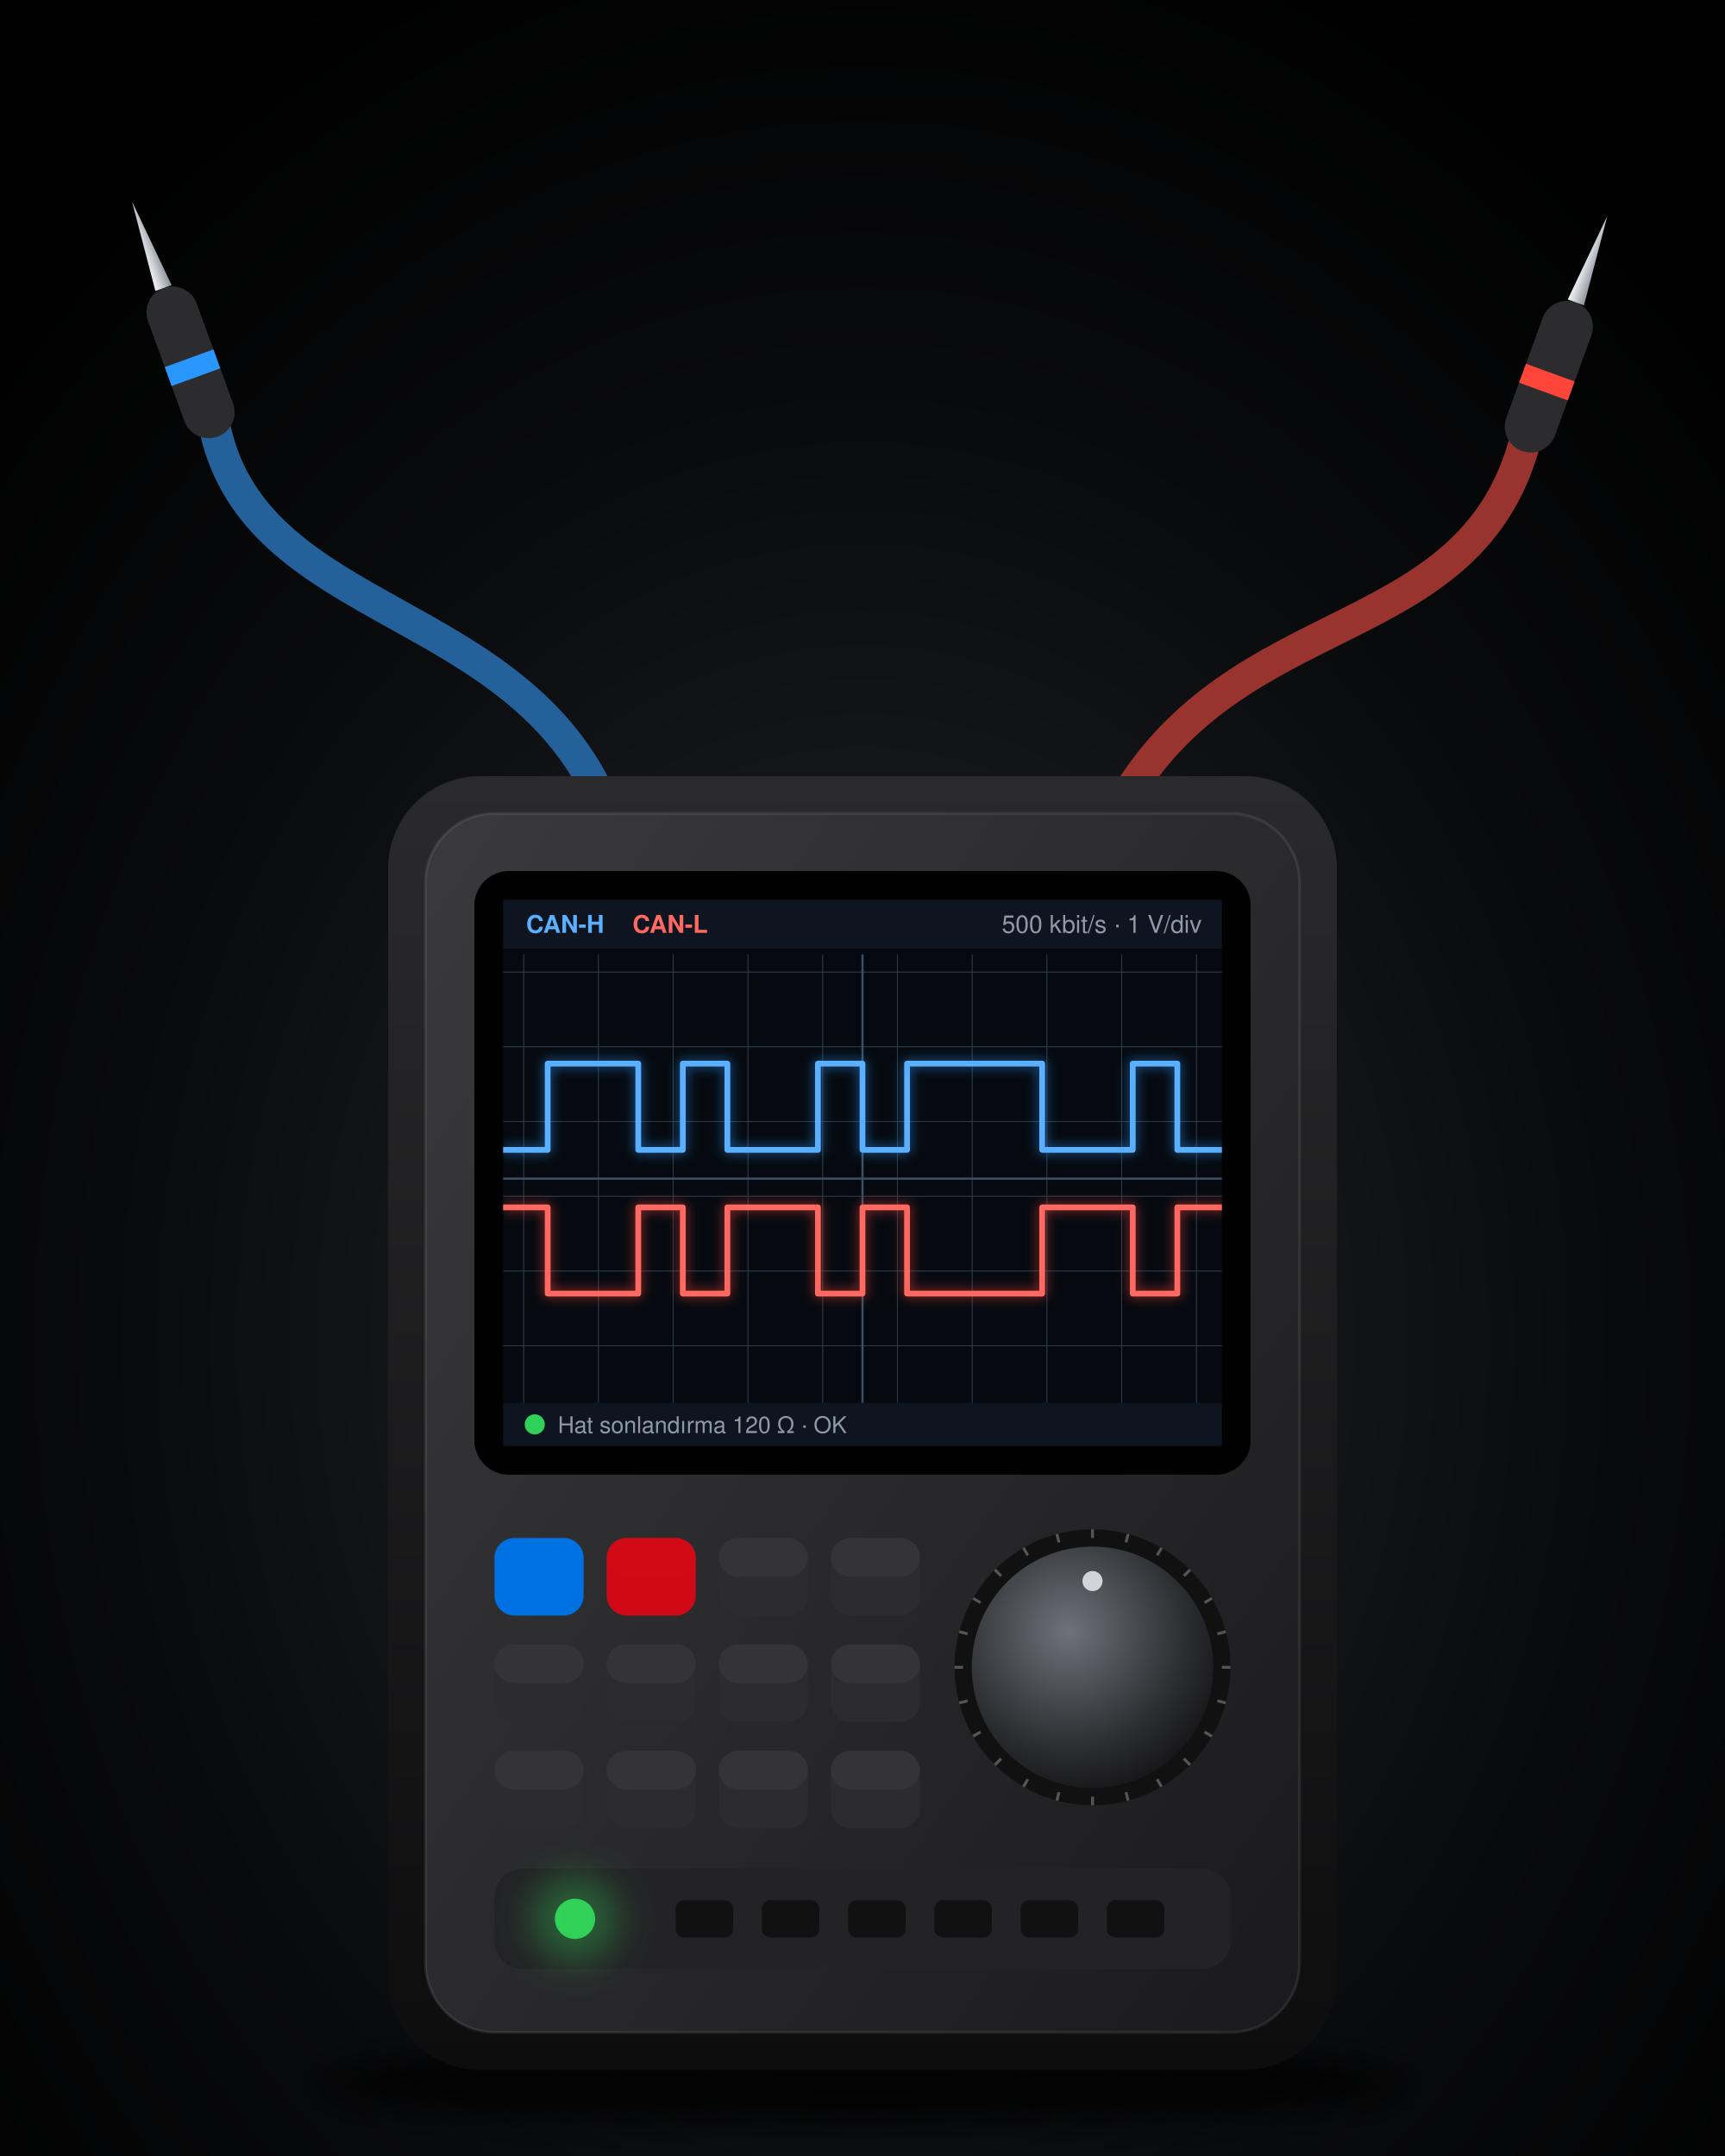
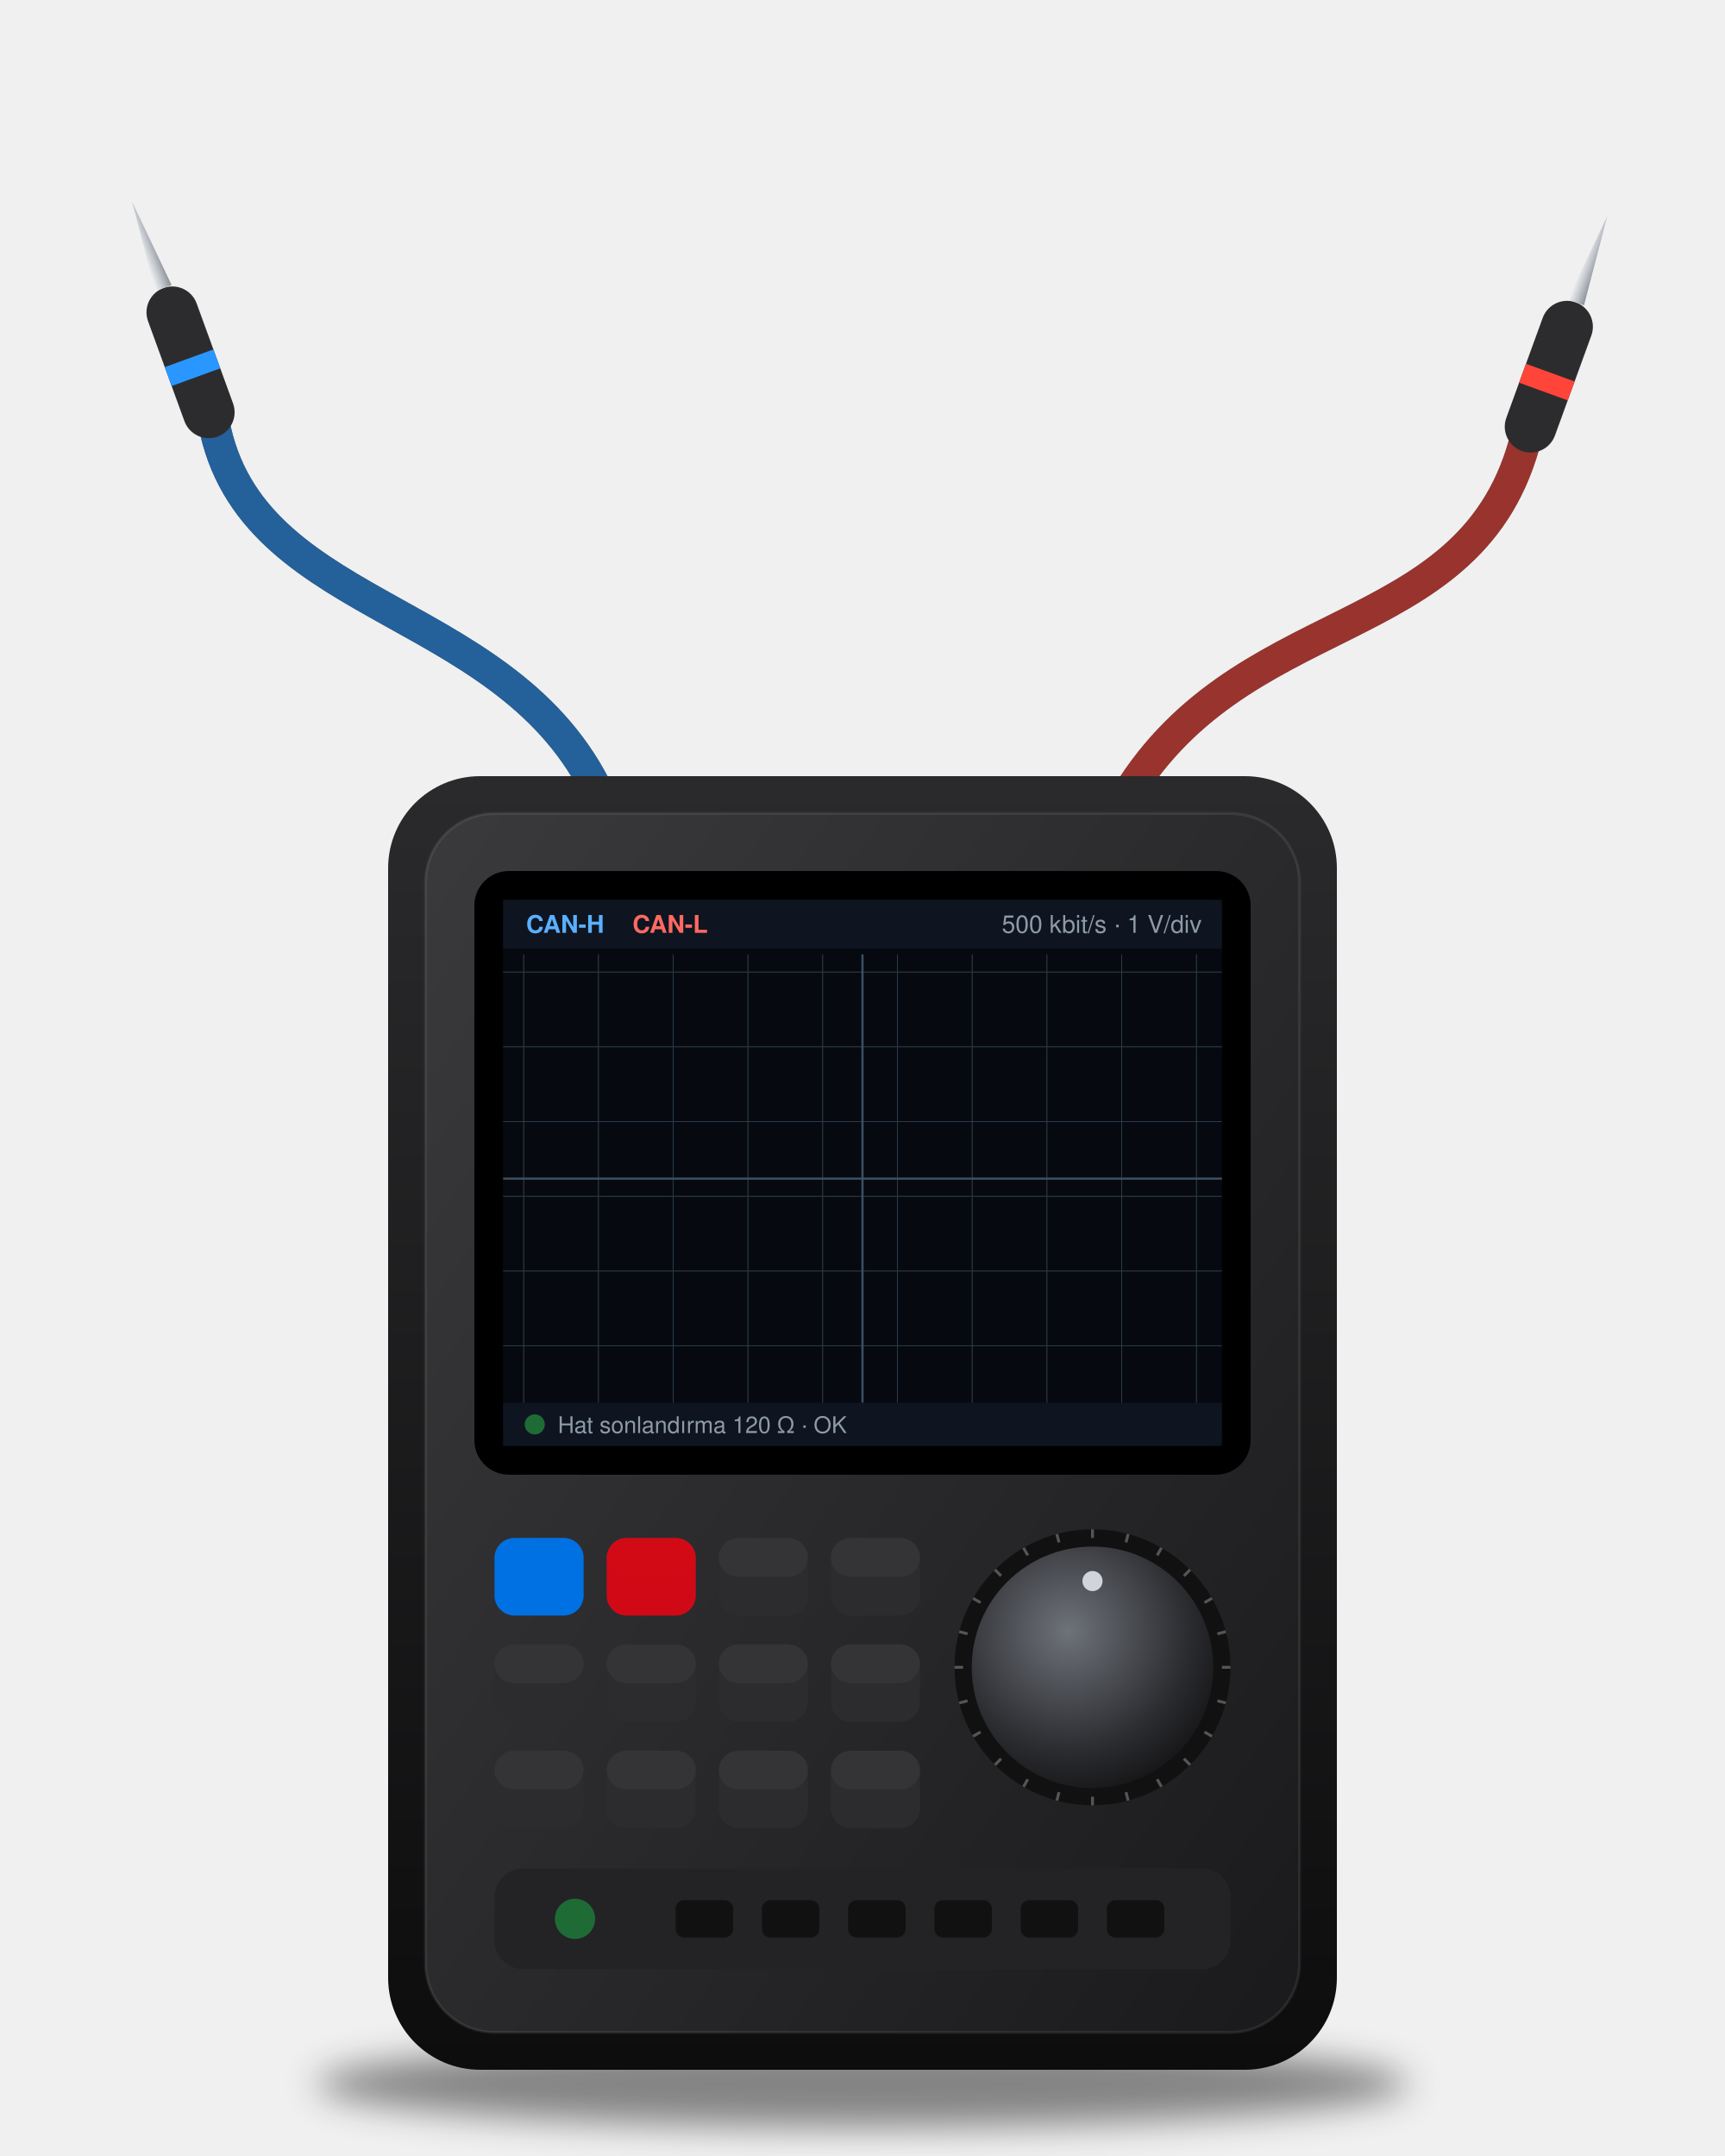
<svg xmlns="http://www.w3.org/2000/svg" viewBox="0 0 1200 1500" width="1200" height="1500">
-   <style>
- .wv{animation:wv 3.2s linear infinite}
- @keyframes wv{to{transform:translateX(-500px)}}
- .blink{animation:blink 1.8s ease-in-out infinite}
- @keyframes blink{50%{opacity:.15}}
- .cloth{animation:cloth .9s linear infinite}
- @keyframes cloth{to{transform:translateY(12px)}}
- .reed{animation:reed .45s ease-in-out infinite alternate}
- @keyframes reed{to{transform:translateY(-10px)}}
- .draw{stroke-dasharray:420;stroke-dashoffset:420;animation:draw 3.5s ease-in-out infinite}
- @keyframes draw{60%,100%{stroke-dashoffset:0}}
- .eq{transform-box:fill-box;transform-origin:50% 100%;animation:eq 1.1s ease-in-out infinite alternate}
- @keyframes eq{0%{transform:scaleY(.35)}100%{transform:scaleY(1)}}
- .lift{animation:lift 6s ease-in-out infinite}
- @keyframes lift{0%,15%,85%,100%{transform:translateY(0)}45%,55%{transform:translateY(-230px)}}
- .sweep{animation:sweep 4.5s ease-in-out infinite}
- @keyframes sweep{0%{transform:translateX(-700px)}60%,100%{transform:translateX(900px)}}
- .glow{animation:gl 4s ease-in-out infinite}
- @keyframes gl{50%{opacity:.02}}
- @media (prefers-reduced-motion:reduce){*{animation:none!important}.draw{stroke-dashoffset:0}}
- </style>
  <defs>
-     <filter id="blur30" x="-20%" y="-20%" width="140%" height="160%">
+     <clipPath id="bclip">
+       <rect x="320" y="170" width="1760" height="840" rx="20" />
+     </clipPath>
+     <linearGradient id="board" x1="0" y1="0" x2="1" y2="1">
+       <stop offset="0" stop-color="#14382f" />
+       <stop offset=".55" stop-color="#0d2720" />
+       <stop offset="1" stop-color="#081a15" />
+     </linearGradient>
+     <pattern id="hatch" width="16" height="16" patternUnits="userSpaceOnUse" patternTransform="rotate(45)">
+       <path d="M0 0V16" stroke="#1a463b" stroke-width="2" />
+     </pattern>
+     <linearGradient id="chip" x1="0" y1="0" x2="0" y2="1">
+       <stop offset="0" stop-color="#26272b" />
+       <stop offset="1" stop-color="#0c0c0e" />
+     </linearGradient>
+     <linearGradient id="die" x1="0" y1="0" x2="1" y2="1">
+       <stop offset="0" stop-color="#3a3d44" />
+       <stop offset=".5" stop-color="#1b1c20" />
+       <stop offset="1" stop-color="#2e3036" />
+     </linearGradient>
+     <linearGradient id="pin" x1="0" y1="0" x2="1" y2="0">
+       <stop offset="0" stop-color="#8d939b" />
+       <stop offset=".5" stop-color="#eef1f4" />
+       <stop offset="1" stop-color="#8d939b" />
+     </linearGradient>
+     <linearGradient id="pinh" x1="0" y1="0" x2="0" y2="1">
+       <stop offset="0" stop-color="#8d939b" />
+       <stop offset=".5" stop-color="#eef1f4" />
+       <stop offset="1" stop-color="#8d939b" />
+     </linearGradient>
+     <linearGradient id="gold" x1="0" y1="0" x2="1" y2="1">
+       <stop offset="0" stop-color="#f3dc9b" />
+       <stop offset=".5" stop-color="#c9a24f" />
+       <stop offset="1" stop-color="#8f6e2c" />
+     </linearGradient>
+     <radialGradient id="alu" cx="40%" cy="35%" r="70%">
+       <stop offset="0" stop-color="#f4f6f8" />
+       <stop offset=".6" stop-color="#b9bec5" />
+       <stop offset="1" stop-color="#6c7178" />
+     </radialGradient>
+     <linearGradient id="ind" x1="0" y1="0" x2="1" y2="1">
+       <stop offset="0" stop-color="#4a4d53" />
+       <stop offset="1" stop-color="#1d1e21" />
+     </linearGradient>
+     <linearGradient id="sheen" x1="0" y1="0" x2="1" y2="1">
+       <stop offset="0" stop-color="#fff" stop-opacity=".09" />
+       <stop offset=".35" stop-color="#fff" stop-opacity="0" />
+       <stop offset="1" stop-color="#2997FF" stop-opacity=".06" />
+     </linearGradient>
+     <filter id="shadow" x="-10%" y="-10%" width="120%" height="140%">
      <feGaussianBlur stdDeviation="30" />
+     </filter>
+     <filter id="soft" x="-30%" y="-30%" width="160%" height="160%">
+       <feGaussianBlur stdDeviation="6" />
    </filter>
    <filter id="blur12" x="-50%" y="-50%" width="200%" height="200%">
      <feGaussianBlur stdDeviation="12" />
    </filter>
-     <filter id="blur4" x="-50%" y="-50%" width="200%" height="200%">
-       <feGaussianBlur stdDeviation="4" />
-     </filter>
-     <linearGradient id="steelV" x1="0" y1="0" x2="1" y2="0">
-       <stop offset="0" stop-color="#8e949b" />
-       <stop offset=".4" stop-color="#f2f4f6" />
-       <stop offset=".75" stop-color="#b4b9c0" />
-       <stop offset="1" stop-color="#6b7077" />
+     <filter id="blur30" x="-20%" y="-20%" width="140%" height="180%">
+       <feGaussianBlur stdDeviation="30" />
+     </filter>
+     <radialGradient id="glowB" r="50%">
+       <stop offset="0" stop-color="#2997FF" stop-opacity=".9" />
+       <stop offset="1" stop-color="#2997FF" stop-opacity="0" />
+     </radialGradient>
+     <radialGradient id="glowG" r="50%">
+       <stop offset="0" stop-color="#30D158" stop-opacity=".9" />
+       <stop offset="1" stop-color="#30D158" stop-opacity="0" />
+     </radialGradient>
+     <radialGradient id="glowO" r="50%">
+       <stop offset="0" stop-color="#FF9F0A" stop-opacity=".9" />
+       <stop offset="1" stop-color="#FF9F0A" stop-opacity="0" />
+     </radialGradient>
+     <radialGradient id="hot" r="50%">
+       <stop offset="0" stop-color="#fff3d6" />
+       <stop offset=".25" stop-color="#ffb347" stop-opacity=".9" />
+       <stop offset="1" stop-color="#ff6a00" stop-opacity="0" />
+     </radialGradient>
+     <radialGradient id="smoke" r="50%">
+       <stop offset="0" stop-color="#fff" stop-opacity=".22" />
+       <stop offset="1" stop-color="#fff" stop-opacity="0" />
+     </radialGradient>
+     <radialGradient id="vig" cx="55%" cy="60%" r="75%">
+       <stop offset=".55" stop-color="#000" stop-opacity="0" />
+       <stop offset="1" stop-color="#000" stop-opacity=".75" />
+     </radialGradient>
+     <linearGradient id="handle" x1="0" y1="0" x2="0" y2="1">
+       <stop offset="0" stop-color="#3a3a3d" />
+       <stop offset=".45" stop-color="#1c1c1e" />
+       <stop offset="1" stop-color="#050505" />
+     </linearGradient>
+     <linearGradient id="steel" x1="0" y1="0" x2="0" y2="1">
+       <stop offset="0" stop-color="#6d7279" />
+       <stop offset=".35" stop-color="#f2f4f6" />
+       <stop offset=".7" stop-color="#9aa0a7" />
+       <stop offset="1" stop-color="#4b4f55" />
+     </linearGradient>
+     <linearGradient id="tipg" x1="0" y1="0" x2="0" y2="1">
+       <stop offset="0" stop-color="#5a4a3a" />
+       <stop offset=".4" stop-color="#d9c3a5" />
+       <stop offset="1" stop-color="#3b3027" />
    </linearGradient>
    <linearGradient id="steelH" x1="0" y1="0" x2="0" y2="1">
      <stop offset="0" stop-color="#f4f5f7" />
      <stop offset=".5" stop-color="#c3c7cd" />
      <stop offset="1" stop-color="#8b9097" />
    </linearGradient>
-     <radialGradient id="dbg" cx="50%" cy="62%" r="70%">
-       <stop offset="0" stop-color="#23262c" />
-       <stop offset=".6" stop-color="#0a0b0d" />
-       <stop offset="1" stop-color="#000" />
-     </radialGradient>
+     <linearGradient id="inside" x1="0" y1="0" x2="0" y2="1">
+       <stop offset="0" stop-color="#1c1c1e" />
+       <stop offset="1" stop-color="#3a3a3c" />
+     </linearGradient>
+     <linearGradient id="frame" x1="0" y1="0" x2="1" y2="0">
+       <stop offset="0" stop-color="#d7dadf" />
+       <stop offset=".5" stop-color="#ffffff" />
+       <stop offset="1" stop-color="#b9bdc4" />
+     </linearGradient>
+     <linearGradient id="fabric" x1="0" y1="0" x2="0" y2="1">
+       <stop offset="0" stop-color="#2c5fb3" />
+       <stop offset="1" stop-color="#173a78" />
+     </linearGradient>
+     <pattern id="weave" width="12" height="12" patternUnits="userSpaceOnUse">
+       <rect width="12" height="12" fill="url(#fabric)" />
+       <rect width="6" height="6" fill="#fff" opacity=".10" />
+       <rect x="6" y="6" width="6" height="6" fill="#fff" opacity=".10" />
+       <rect x="6" width="6" height="6" fill="#000" opacity=".06" />
+     </pattern>
+     <linearGradient id="fade" x1="0" y1="0" x2="0" y2="1">
+       <stop offset="0" stop-color="#fff" stop-opacity="0" />
+       <stop offset="1" stop-color="#fff" stop-opacity=".25" />
+     </linearGradient>
+     <linearGradient id="scr" x1="0" y1="0" x2="1" y2="1">
+       <stop offset="0" stop-color="#0b1220" />
+       <stop offset="1" stop-color="#121a2c" />
+     </linearGradient>
    <linearGradient id="body" x1="0" y1="0" x2="1" y2="1">
      <stop offset="0" stop-color="#3a3a3d" />
      <stop offset="1" stop-color="#1a1a1c" />
    </linearGradient>
    <linearGradient id="bump" x1="0" y1="0" x2="0" y2="1">
      <stop offset="0" stop-color="#2a2a2c" />
      <stop offset="1" stop-color="#0d0d0e" />
    </linearGradient>
    <radialGradient id="knob" cx="40%" cy="35%" r="70%">
      <stop offset="0" stop-color="#6e7279" />
      <stop offset=".7" stop-color="#2c2d31" />
      <stop offset="1" stop-color="#151517" />
    </radialGradient>
-     <linearGradient id="cable" x1="0" y1="0" x2="1" y2="0">
-       <stop offset="0" stop-color="#1c1c1e" />
-       <stop offset="1" stop-color="#3a3a3c" />
-     </linearGradient>
    <pattern id="grid" width="52" height="52" patternUnits="userSpaceOnUse">
      <path d="M52 0H0V52" fill="none" stroke="#2c3a4a" stroke-width="1.2" />
    </pattern>
+     <linearGradient id="red" x1="0" y1="0" x2="0" y2="1">
+       <stop offset="0" stop-color="#ff3b3b" />
+       <stop offset=".55" stop-color="#e30613" />
+       <stop offset="1" stop-color="#a1040e" />
+     </linearGradient>
+     <linearGradient id="gph" x1="0" y1="0" x2="0" y2="1">
+       <stop offset="0" stop-color="#4a4a4e" />
+       <stop offset="1" stop-color="#1c1c1e" />
+     </linearGradient>
+     <radialGradient id="tire" r="50%">
+       <stop offset=".55" stop-color="#2a2a2c" />
+       <stop offset=".9" stop-color="#111" />
+       <stop offset="1" stop-color="#000" />
+     </radialGradient>
+     <radialGradient id="hub" cx="40%" cy="35%" r="70%">
+       <stop offset="0" stop-color="#f2f4f6" />
+       <stop offset="1" stop-color="#7d828a" />
+     </radialGradient>
+     <linearGradient id="top" x1="0" y1="0" x2="1" y2="1">
+       <stop offset="0" stop-color="#f2f4f7" />
+       <stop offset=".5" stop-color="#c7ccd3" />
+       <stop offset="1" stop-color="#9aa0a8" />
+     </linearGradient>
+     <linearGradient id="left" x1="0" y1="0" x2="0" y2="1">
+       <stop offset="0" stop-color="#9aa0a8" />
+       <stop offset="1" stop-color="#5b6068" />
+     </linearGradient>
+     <linearGradient id="right" x1="0" y1="0" x2="0" y2="1">
+       <stop offset="0" stop-color="#7a8088" />
+       <stop offset="1" stop-color="#3f434a" />
+     </linearGradient>
+     <linearGradient id="conn" x1="0" y1="0" x2="0" y2="1">
+       <stop offset="0" stop-color="#2c2c2e" />
+       <stop offset="1" stop-color="#0b0b0c" />
+     </linearGradient>
+     <linearGradient id="sw" x1="0" y1="0" x2="1" y2="0">
+       <stop offset="0" stop-color="#fff" stop-opacity="0" />
+       <stop offset=".5" stop-color="#fff" stop-opacity=".6" />
+       <stop offset="1" stop-color="#fff" stop-opacity="0" />
+     </linearGradient>
  </defs>
-   <rect width="1200" height="1500" fill="url(#dbg)" />
-   <ellipse cx="600" cy="1450" rx="380" ry="30" fill="#000" opacity=".8" filter="url(#blur12)" />
+   <ellipse cx="600" cy="1450" rx="380" ry="30" fill="#000" opacity=".45" filter="url(#blur12)" />
  <path d="M420 560 C 360 420, 180 430, 150 300" stroke="#1d1d1f" stroke-width="22" fill="none" stroke-linecap="round" />
  <path d="M420 560 C 360 420, 180 430, 150 300" stroke="#2997FF" stroke-width="22" fill="none" stroke-linecap="round" opacity=".55" />
  <path d="M780 560 C 860 420, 1020 450, 1060 310" stroke="#1d1d1f" stroke-width="22" fill="none" stroke-linecap="round" />
  <path d="M780 560 C 860 420, 1020 450, 1060 310" stroke="#FF453A" stroke-width="22" fill="none" stroke-linecap="round" opacity=".55" />
  <g transform="translate(150,300) rotate(-110)">
    <rect x="-4" y="-18" width="110" height="36" rx="18" fill="#2c2c2e" />
    <rect x="40" y="-18" width="14" height="36" fill="#2997FF" />
    <path d="M106 -6 L170 0 L106 6 Z" fill="url(#steelH)" />
  </g>
  <g transform="translate(1060,310) rotate(-70)">
    <rect x="-4" y="-18" width="110" height="36" rx="18" fill="#2c2c2e" />
    <rect x="40" y="-18" width="14" height="36" fill="#FF453A" />
    <path d="M106 -6 L170 0 L106 6 Z" fill="url(#steelH)" />
  </g>
  <rect x="270" y="540" width="660" height="900" rx="64" fill="url(#bump)" />
  <rect x="296" y="566" width="608" height="848" rx="48" fill="url(#body)" />
  <rect x="296" y="566" width="608" height="848" rx="48" fill="none" stroke="#fff" stroke-opacity=".08" stroke-width="2" />
  <rect x="330" y="606" width="540" height="420" rx="24" fill="#000" />
  <rect x="350" y="626" width="500" height="380" rx="12" fill="#060a10" />
  <rect x="350" y="664" width="500" height="312" fill="url(#grid)" />
  <line x1="350" y1="820" x2="850" y2="820" stroke="#3d4f63" stroke-width="1.5" />
  <line x1="600" y1="664" x2="600" y2="976" stroke="#3d4f63" stroke-width="1.5" />
-   <clipPath id="sc">
-     <rect x="350" y="664" width="500" height="312" />
-   </clipPath>
-   <g clip-path="url(#sc)">
-     <g class="wv">
-       <g filter="url(#blur4)" opacity=".7">
-         <polyline points="350,800 381,800 381,740 412,740 412,740 444,740 444,800 475,800 475,740 506,740 506,800 538,800 538,800 569,800 569,740 600,740 600,800 631,800 631,740 662,740 662,740 694,740 694,740 725,740 725,800 756,800 756,800 788,800 788,740 819,740 819,800 850,800" fill="none" stroke="#2997FF" stroke-width="4" stroke-linejoin="round" />
-         <polyline points="350,840 381,840 381,900 412,900 412,900 444,900 444,840 475,840 475,900 506,900 506,840 538,840 538,840 569,840 569,900 600,900 600,840 631,840 631,900 662,900 662,900 694,900 694,900 725,900 725,840 756,840 756,840 788,840 788,900 819,900 819,840 850,840" fill="none" stroke="#FF453A" stroke-width="4" stroke-linejoin="round" />
-       </g>
-       <polyline points="350,800 381,800 381,740 412,740 412,740 444,740 444,800 475,800 475,740 506,740 506,800 538,800 538,800 569,800 569,740 600,740 600,800 631,800 631,740 662,740 662,740 694,740 694,740 725,740 725,800 756,800 756,800 788,800 788,740 819,740 819,800 850,800" fill="none" stroke="#5AB0FF" stroke-width="4" stroke-linejoin="round" />
-       <polyline points="350,840 381,840 381,900 412,900 412,900 444,900 444,840 475,840 475,900 506,900 506,840 538,840 538,840 569,840 569,900 600,900 600,840 631,840 631,900 662,900 662,900 694,900 694,900 725,900 725,840 756,840 756,840 788,840 788,900 819,900 819,840 850,840" fill="none" stroke="#FF6961" stroke-width="4" stroke-linejoin="round" />
-       <g transform="translate(500,0)">
-         <g filter="url(#blur4)" opacity=".7">
-           <polyline points="350,800 381,800 381,740 412,740 412,740 444,740 444,800 475,800 475,740 506,740 506,800 538,800 538,800 569,800 569,740 600,740 600,800 631,800 631,740 662,740 662,740 694,740 694,740 725,740 725,800 756,800 756,800 788,800 788,740 819,740 819,800 850,800" fill="none" stroke="#2997FF" stroke-width="4" stroke-linejoin="round" />
-           <polyline points="350,840 381,840 381,900 412,900 412,900 444,900 444,840 475,840 475,900 506,900 506,840 538,840 538,840 569,840 569,900 600,900 600,840 631,840 631,900 662,900 662,900 694,900 694,900 725,900 725,840 756,840 756,840 788,840 788,900 819,900 819,840 850,840" fill="none" stroke="#FF453A" stroke-width="4" stroke-linejoin="round" />
-         </g>
-         <polyline points="350,800 381,800 381,740 412,740 412,740 444,740 444,800 475,800 475,740 506,740 506,800 538,800 538,800 569,800 569,740 600,740 600,800 631,800 631,740 662,740 662,740 694,740 694,740 725,740 725,800 756,800 756,800 788,800 788,740 819,740 819,800 850,800" fill="none" stroke="#5AB0FF" stroke-width="4" stroke-linejoin="round" />
-         <polyline points="350,840 381,840 381,900 412,900 412,900 444,900 444,840 475,840 475,900 506,900 506,840 538,840 538,840 569,840 569,900 600,900 600,840 631,840 631,900 662,900 662,900 694,900 694,900 725,900 725,840 756,840 756,840 788,840 788,900 819,900 819,840 850,840" fill="none" stroke="#FF6961" stroke-width="4" stroke-linejoin="round" />
-       </g>
-     </g>
-   </g>
  <rect x="350" y="626" width="500" height="34" fill="#0e1520" />
  <text x="366" y="649" font-family="Helvetica,Arial,sans-serif" font-size="17" fill="#5AB0FF" font-weight="600">CAN-H</text>
  <text x="440" y="649" font-family="Helvetica,Arial,sans-serif" font-size="17" fill="#FF6961" font-weight="600">CAN-L</text>
  <text x="836" y="649" text-anchor="end" font-family="Helvetica,Arial,sans-serif" font-size="17" fill="#8e9aa8">500 kbit/s · 1 V/div</text>
  <rect x="350" y="976" width="500" height="30" fill="#0e1520" />
-   <circle class="blink" cx="372" cy="991" r="7" fill="#30D158" />
+   <circle cx="372" cy="991" r="7" fill="#1f6b36" />
  <text x="388" y="997" font-family="Helvetica,Arial,sans-serif" font-size="16" fill="#8e9aa8">Hat sonlandırma 120 Ω · OK</text>
  <rect x="344" y="1070" width="62" height="54" rx="14" fill="#2c2c2e" />
  <rect x="344" y="1070" width="62" height="27" rx="14" fill="#fff" opacity=".04" />
  <rect x="422" y="1070" width="62" height="54" rx="14" fill="#2c2c2e" />
  <rect x="422" y="1070" width="62" height="27" rx="14" fill="#fff" opacity=".04" />
  <rect x="500" y="1070" width="62" height="54" rx="14" fill="#2c2c2e" />
  <rect x="500" y="1070" width="62" height="27" rx="14" fill="#fff" opacity=".04" />
  <rect x="578" y="1070" width="62" height="54" rx="14" fill="#2c2c2e" />
  <rect x="578" y="1070" width="62" height="27" rx="14" fill="#fff" opacity=".04" />
  <rect x="344" y="1144" width="62" height="54" rx="14" fill="#2c2c2e" />
  <rect x="344" y="1144" width="62" height="27" rx="14" fill="#fff" opacity=".04" />
  <rect x="422" y="1144" width="62" height="54" rx="14" fill="#2c2c2e" />
  <rect x="422" y="1144" width="62" height="27" rx="14" fill="#fff" opacity=".04" />
  <rect x="500" y="1144" width="62" height="54" rx="14" fill="#2c2c2e" />
  <rect x="500" y="1144" width="62" height="27" rx="14" fill="#fff" opacity=".04" />
  <rect x="578" y="1144" width="62" height="54" rx="14" fill="#2c2c2e" />
  <rect x="578" y="1144" width="62" height="27" rx="14" fill="#fff" opacity=".04" />
  <rect x="344" y="1218" width="62" height="54" rx="14" fill="#2c2c2e" />
  <rect x="344" y="1218" width="62" height="27" rx="14" fill="#fff" opacity=".04" />
  <rect x="422" y="1218" width="62" height="54" rx="14" fill="#2c2c2e" />
  <rect x="422" y="1218" width="62" height="27" rx="14" fill="#fff" opacity=".04" />
  <rect x="500" y="1218" width="62" height="54" rx="14" fill="#2c2c2e" />
  <rect x="500" y="1218" width="62" height="27" rx="14" fill="#fff" opacity=".04" />
  <rect x="578" y="1218" width="62" height="54" rx="14" fill="#2c2c2e" />
  <rect x="578" y="1218" width="62" height="27" rx="14" fill="#fff" opacity=".04" />
  <rect x="344" y="1070" width="62" height="54" rx="14" fill="#0071E3" />
  <rect x="422" y="1070" width="62" height="54" rx="14" fill="#E30613" opacity=".9" />
  <circle cx="760" cy="1160" r="96" fill="#111" />
  <circle cx="760" cy="1160" r="84" fill="url(#knob)" />
  <circle cx="760" cy="1100" r="7" fill="#d1d5db" />
  <line x1="850.0" y1="1160.0" x2="856.0" y2="1160.0" stroke="#555" stroke-width="2" />
  <line x1="846.9" y1="1183.3" x2="852.7" y2="1184.8" stroke="#555" stroke-width="2" />
  <line x1="837.9" y1="1205.0" x2="843.1" y2="1208.0" stroke="#555" stroke-width="2" />
  <line x1="823.6" y1="1223.6" x2="827.9" y2="1227.9" stroke="#555" stroke-width="2" />
  <line x1="805.0" y1="1237.9" x2="808.0" y2="1243.1" stroke="#555" stroke-width="2" />
  <line x1="783.3" y1="1246.9" x2="784.8" y2="1252.7" stroke="#555" stroke-width="2" />
  <line x1="760.0" y1="1250.0" x2="760.0" y2="1256.0" stroke="#555" stroke-width="2" />
  <line x1="736.7" y1="1246.9" x2="735.2" y2="1252.7" stroke="#555" stroke-width="2" />
  <line x1="715.0" y1="1237.9" x2="712.0" y2="1243.1" stroke="#555" stroke-width="2" />
  <line x1="696.4" y1="1223.6" x2="692.1" y2="1227.9" stroke="#555" stroke-width="2" />
  <line x1="682.1" y1="1205.0" x2="676.9" y2="1208.0" stroke="#555" stroke-width="2" />
  <line x1="673.1" y1="1183.3" x2="667.3" y2="1184.8" stroke="#555" stroke-width="2" />
  <line x1="670.0" y1="1160.0" x2="664.0" y2="1160.0" stroke="#555" stroke-width="2" />
  <line x1="673.1" y1="1136.7" x2="667.3" y2="1135.2" stroke="#555" stroke-width="2" />
  <line x1="682.1" y1="1115.0" x2="676.9" y2="1112.0" stroke="#555" stroke-width="2" />
  <line x1="696.4" y1="1096.4" x2="692.1" y2="1092.1" stroke="#555" stroke-width="2" />
  <line x1="715.0" y1="1082.1" x2="712.0" y2="1076.9" stroke="#555" stroke-width="2" />
  <line x1="736.7" y1="1073.1" x2="735.2" y2="1067.3" stroke="#555" stroke-width="2" />
  <line x1="760.0" y1="1070.0" x2="760.0" y2="1064.0" stroke="#555" stroke-width="2" />
  <line x1="783.3" y1="1073.1" x2="784.8" y2="1067.3" stroke="#555" stroke-width="2" />
  <line x1="805.0" y1="1082.1" x2="808.0" y2="1076.9" stroke="#555" stroke-width="2" />
  <line x1="823.6" y1="1096.4" x2="827.9" y2="1092.1" stroke="#555" stroke-width="2" />
  <line x1="837.9" y1="1115.0" x2="843.1" y2="1112.0" stroke="#555" stroke-width="2" />
  <line x1="846.9" y1="1136.7" x2="852.7" y2="1135.2" stroke="#555" stroke-width="2" />
  <rect x="344" y="1300" width="512" height="70" rx="20" fill="#232325" />
-   <g class="blink">
-     <circle cx="400" cy="1335" r="14" fill="#30D158" />
-     <circle cx="400" cy="1335" r="30" fill="#30D158" opacity=".35" filter="url(#blur12)" />
-   </g>
+   <circle cx="400" cy="1335" r="14" fill="#1f6b36" />
  <rect x="470" y="1322" width="40" height="26" rx="6" fill="#111" />
  <rect x="530" y="1322" width="40" height="26" rx="6" fill="#111" />
  <rect x="590" y="1322" width="40" height="26" rx="6" fill="#111" />
  <rect x="650" y="1322" width="40" height="26" rx="6" fill="#111" />
  <rect x="710" y="1322" width="40" height="26" rx="6" fill="#111" />
  <rect x="770" y="1322" width="40" height="26" rx="6" fill="#111" />
</svg>
